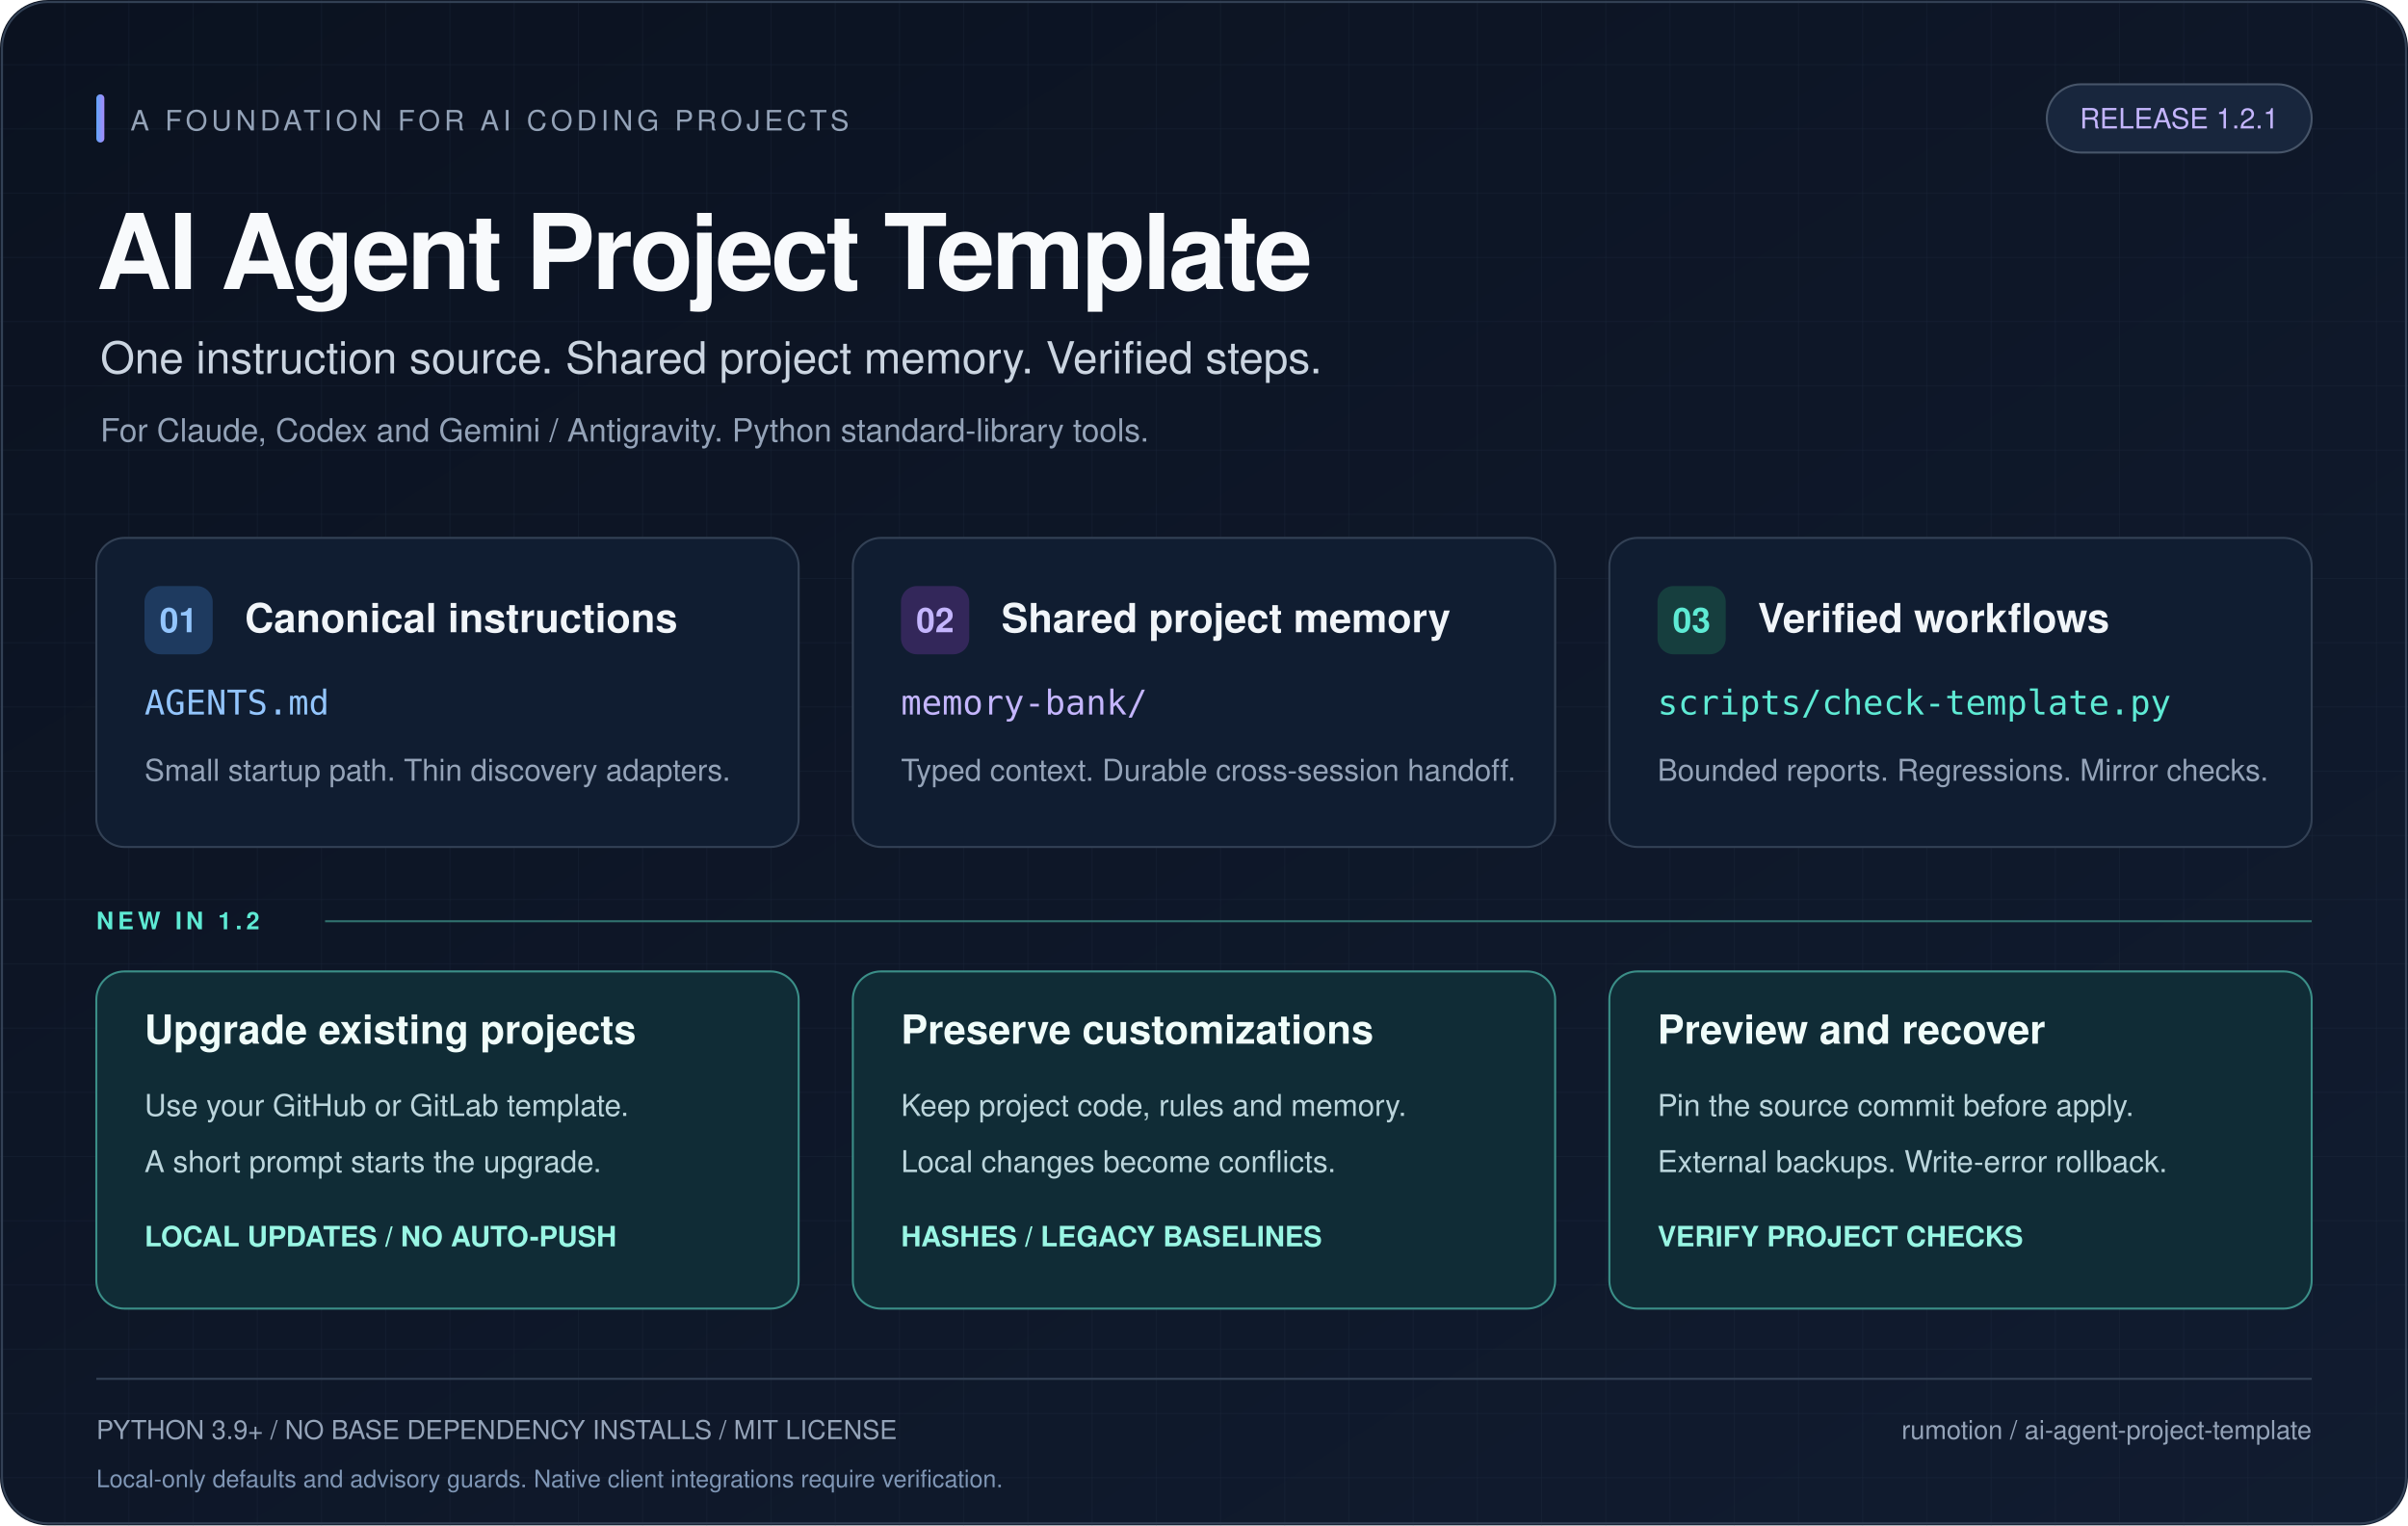
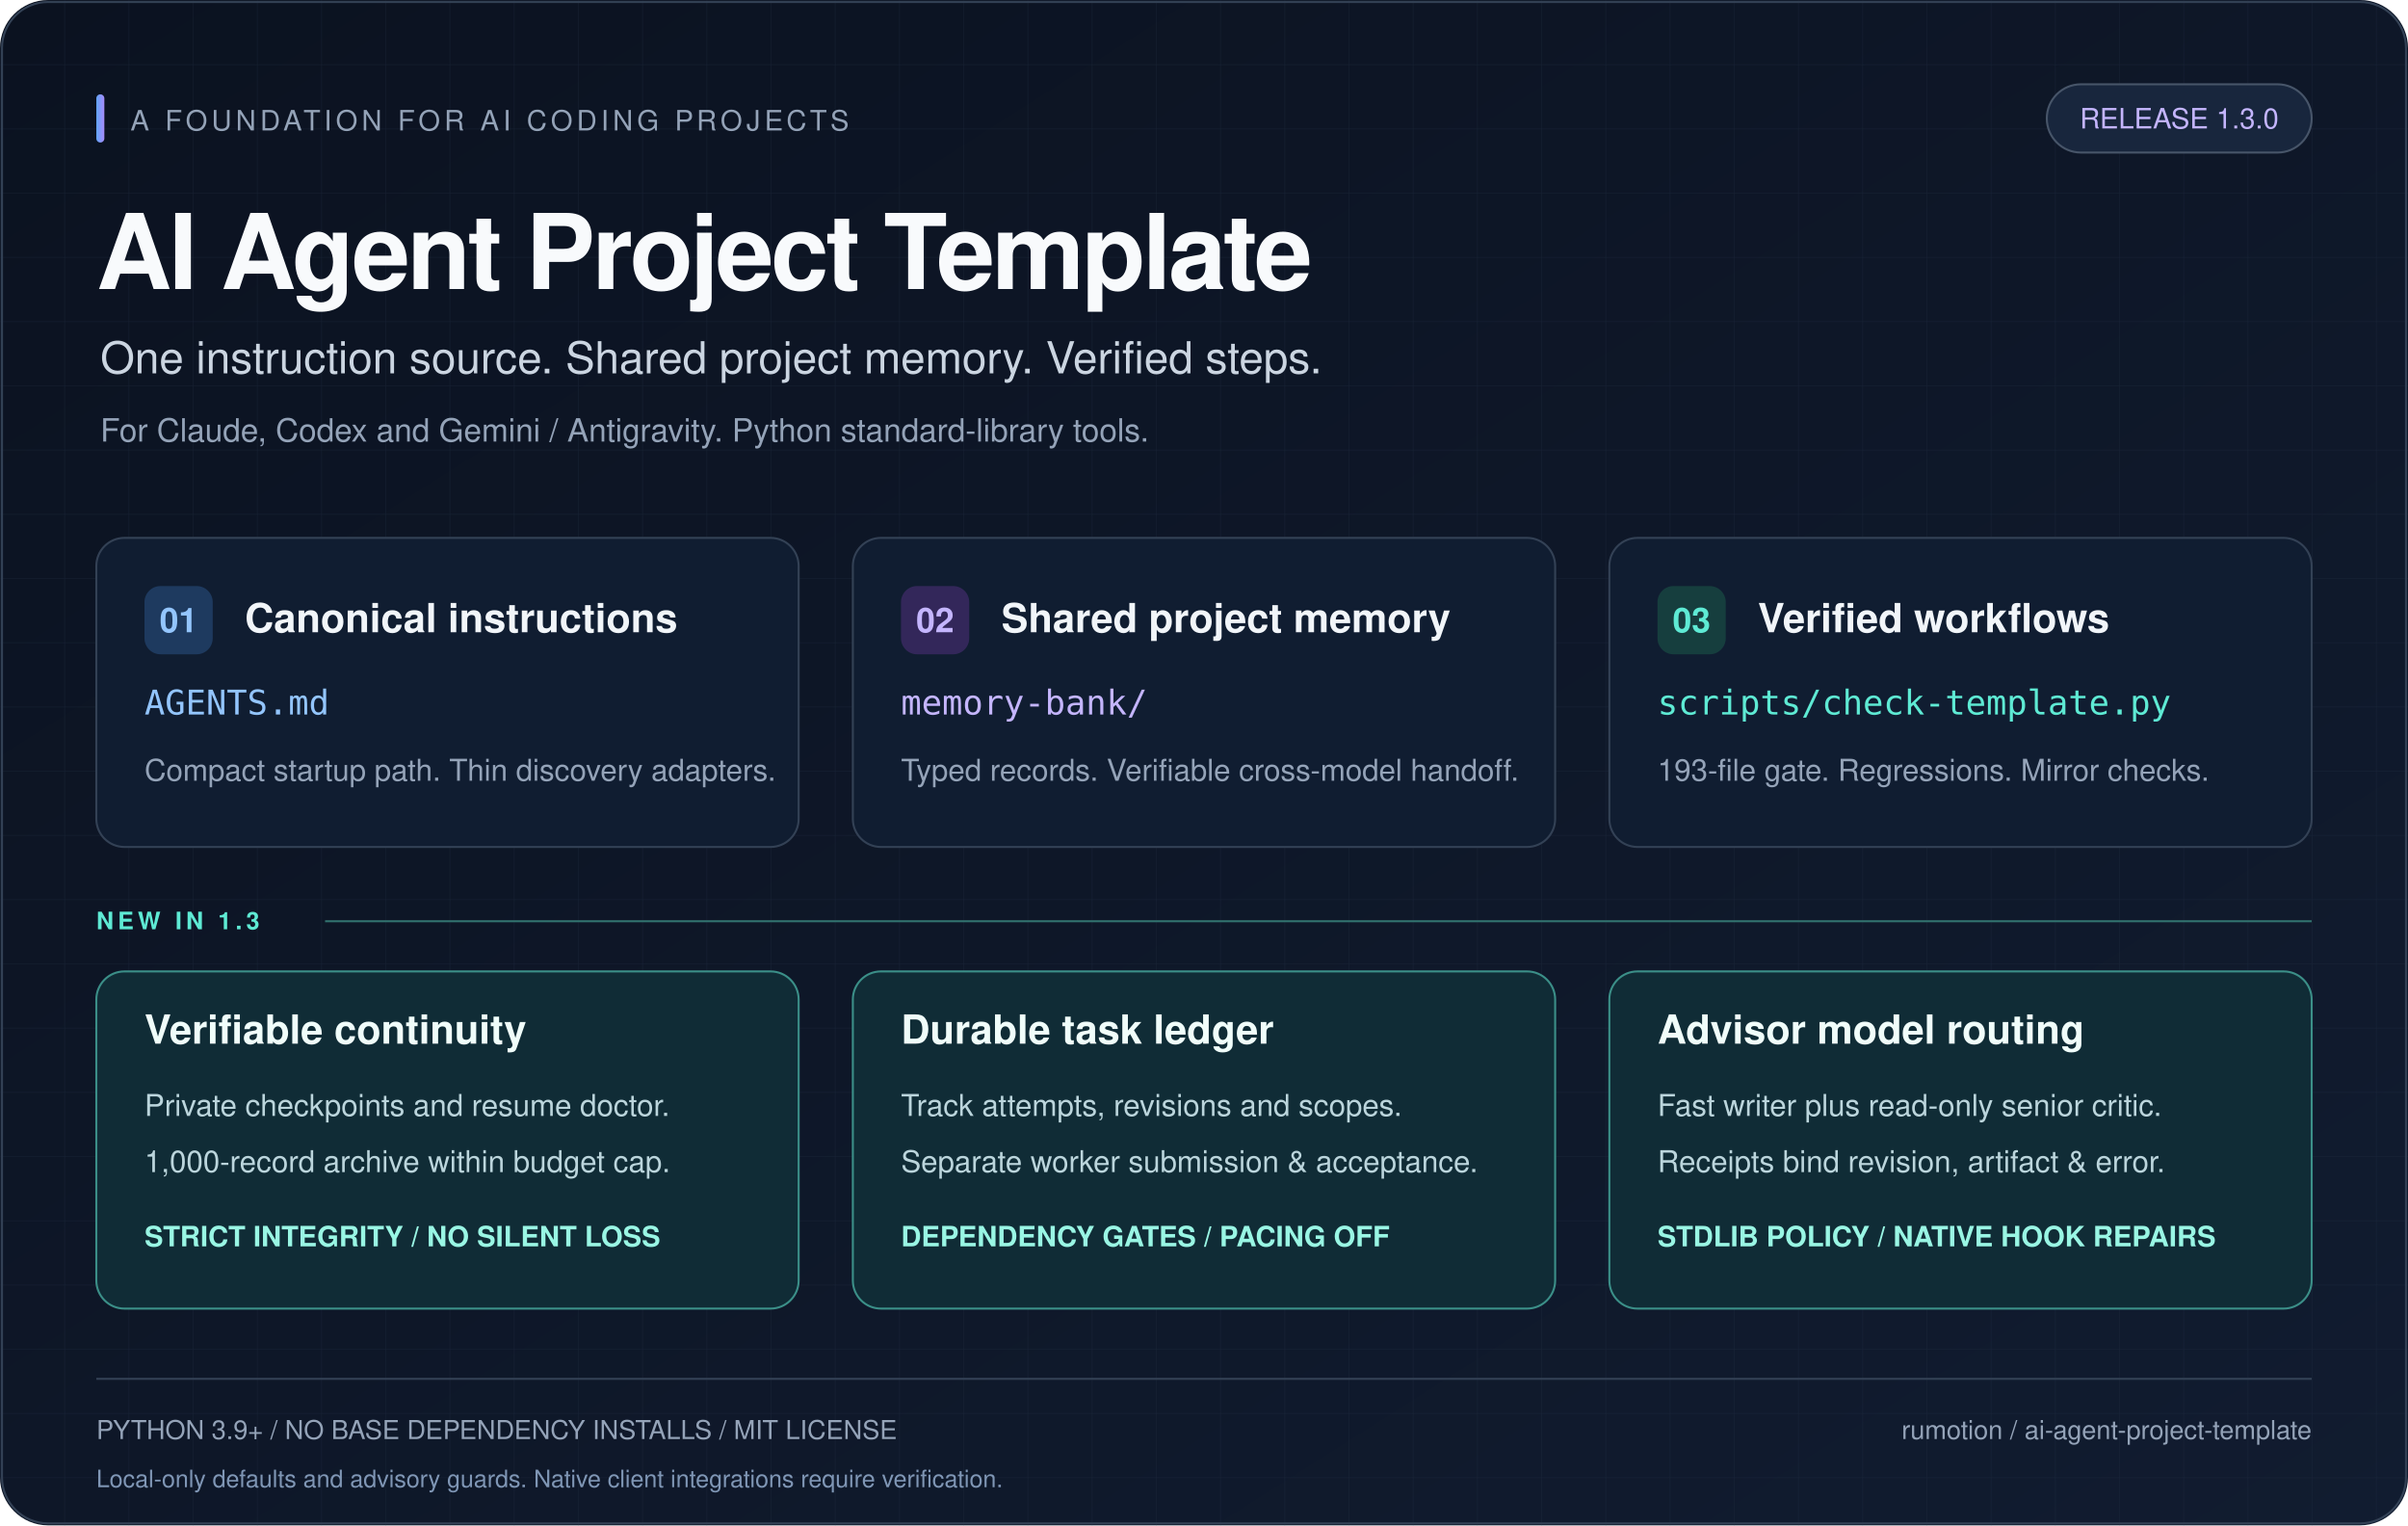
<svg xmlns="http://www.w3.org/2000/svg" width="1200" height="760" viewBox="0 0 1200 760" role="img" aria-labelledby="title desc">
  <defs>
    <linearGradient id="bg" x2="1" y2="1">
      <stop stop-color="#0b1220" />
      <stop offset="1" stop-color="#111c30" />
    </linearGradient>
    <linearGradient id="accent" x2="1">
      <stop stop-color="#60a5fa" />
      <stop offset="1" stop-color="#a78bfa" />
    </linearGradient>
    <pattern id="grid" width="32" height="32" patternUnits="userSpaceOnUse">
      <path d="M 32 0 L 0 0 0 32" fill="none" stroke="#273449" stroke-width=".5" />
    </pattern>
  </defs>
  <rect width="1200" height="760" rx="24" fill="url(#bg)" />
  <rect width="1200" height="760" rx="24" fill="url(#grid)" opacity=".4" />
  <rect x="1" y="1" width="1198" height="758" rx="23" fill="none" stroke="#334155" />
  <rect x="48" y="47" width="4" height="24" rx="2" fill="url(#accent)" />
  <g font-family="Segoe UI, Helvetica, Arial, sans-serif">
    <text x="65" y="65" fill="#94a3b8" font-size="14" letter-spacing="2">A FOUNDATION FOR AI CODING PROJECTS</text>
    <rect x="1020" y="42" width="132" height="34" rx="17" fill="#18263d" stroke="#475569" />
-     <text x="1086" y="64" text-anchor="middle" fill="#c4b5fd" font-size="14">RELEASE 1.2.1</text>
+     <text x="1086" y="64" text-anchor="middle" fill="#c4b5fd" font-size="14">RELEASE 1.3.0</text>
    <text x="48" y="144" fill="#f8fafc" font-size="52" font-weight="700" letter-spacing="-1.5">AI Agent Project Template</text>
    <text x="50" y="186" fill="#cbd5e1" font-size="22">One instruction source. Shared project memory. Verified steps.</text>
    <text x="50" y="220" fill="#94a3b8" font-size="16">For Claude, Codex and Gemini / Antigravity. Python standard-library tools.</text>
    <g transform="translate(48,268)">
      <rect width="350" height="154" rx="14" fill="#101d31" stroke="#334155" />
      <rect x="24" y="24" width="34" height="34" rx="8" fill="#1e3a5f" />
      <text x="41" y="47" text-anchor="middle" fill="#93c5fd" font-size="17" font-weight="700">01</text>
      <text x="74" y="47" fill="#f1f5f9" font-size="20" font-weight="600">Canonical instructions</text>
      <text x="24" y="88" fill="#93c5fd" font-family="Consolas, monospace" font-size="17">AGENTS.md</text>
-       <text x="24" y="121" fill="#94a3b8" font-size="15">Small startup path. Thin discovery adapters.</text>
+       <text x="24" y="121" fill="#94a3b8" font-size="15">Compact startup path. Thin discovery adapters.</text>
    </g>
    <g transform="translate(425,268)">
      <rect width="350" height="154" rx="14" fill="#101d31" stroke="#334155" />
      <rect x="24" y="24" width="34" height="34" rx="8" fill="#33275a" />
      <text x="41" y="47" text-anchor="middle" fill="#c4b5fd" font-size="17" font-weight="700">02</text>
      <text x="74" y="47" fill="#f1f5f9" font-size="20" font-weight="600">Shared project memory</text>
      <text x="24" y="88" fill="#c4b5fd" font-family="Consolas, monospace" font-size="17">memory-bank/</text>
-       <text x="24" y="121" fill="#94a3b8" font-size="15">Typed context. Durable cross-session handoff.</text>
+       <text x="24" y="121" fill="#94a3b8" font-size="15">Typed records. Verifiable cross-model handoff.</text>
    </g>
    <g transform="translate(802,268)">
      <rect width="350" height="154" rx="14" fill="#101d31" stroke="#334155" />
      <rect x="24" y="24" width="34" height="34" rx="8" fill="#163e3e" />
      <text x="41" y="47" text-anchor="middle" fill="#5eead4" font-size="17" font-weight="700">03</text>
      <text x="74" y="47" fill="#f1f5f9" font-size="20" font-weight="600">Verified workflows</text>
      <text x="24" y="88" fill="#5eead4" font-family="Consolas, monospace" font-size="17">scripts/check-template.py</text>
-       <text x="24" y="121" fill="#94a3b8" font-size="15">Bounded reports. Regressions. Mirror checks.</text>
+       <text x="24" y="121" fill="#94a3b8" font-size="15">193-file gate. Regressions. Mirror checks.</text>
    </g>
-     <text x="48" y="463" fill="#5eead4" font-size="12" font-weight="700" letter-spacing="2">NEW IN 1.2</text>
+     <text x="48" y="463" fill="#5eead4" font-size="12" font-weight="700" letter-spacing="2">NEW IN 1.3</text>
    <path d="M162 459H1152" stroke="#31726f" />
-     <g transform="translate(48,484)" data-card="pacing">
+     <g transform="translate(48,484)" data-card="continuity">
      <rect width="350" height="168" rx="14" fill="#102c36" stroke="#3b8f88" />
-       <text x="24" y="36" fill="#f0fdfa" font-size="20" font-weight="600">Upgrade existing projects</text>
-       <text x="24" y="72" fill="#bbd5dc" font-size="15">Use your GitHub or GitLab template.</text>
-       <text x="24" y="100" fill="#bbd5dc" font-size="15">A short prompt starts the upgrade.</text>
-       <text x="24" y="137" fill="#99f6e4" font-size="14" font-weight="600">LOCAL UPDATES / NO AUTO-PUSH</text>
+       <text x="24" y="36" fill="#f0fdfa" font-size="20" font-weight="600">Verifiable continuity</text>
+       <text x="24" y="72" fill="#bbd5dc" font-size="15">Private checkpoints and resume doctor.</text>
+       <text x="24" y="100" fill="#bbd5dc" font-size="15">1,000-record archive within budget cap.</text>
+       <text x="24" y="137" fill="#99f6e4" font-size="14" font-weight="600">STRICT INTEGRITY / NO SILENT LOSS</text>
    </g>
-     <g transform="translate(425,484)" data-card="skills">
+     <g transform="translate(425,484)" data-card="tasks">
      <rect width="350" height="168" rx="14" fill="#102c36" stroke="#3b8f88" />
-       <text x="24" y="36" fill="#f0fdfa" font-size="20" font-weight="600">Preserve customizations</text>
-       <text x="24" y="72" fill="#bbd5dc" font-size="15">Keep project code, rules and memory.</text>
-       <text x="24" y="100" fill="#bbd5dc" font-size="15">Local changes become conflicts.</text>
-       <text x="24" y="137" fill="#99f6e4" font-size="14" font-weight="600">HASHES / LEGACY BASELINES</text>
+       <text x="24" y="36" fill="#f0fdfa" font-size="20" font-weight="600">Durable task ledger</text>
+       <text x="24" y="72" fill="#bbd5dc" font-size="15">Track attempts, revisions and scopes.</text>
+       <text x="24" y="100" fill="#bbd5dc" font-size="15">Separate worker submission &amp; acceptance.</text>
+       <text x="24" y="137" fill="#99f6e4" font-size="14" font-weight="600">DEPENDENCY GATES / PACING OFF</text>
    </g>
-     <g transform="translate(802,484)" data-card="starters">
+     <g transform="translate(802,484)" data-card="routing">
      <rect width="350" height="168" rx="14" fill="#102c36" stroke="#3b8f88" />
-       <text x="24" y="36" fill="#f0fdfa" font-size="20" font-weight="600">Preview and recover</text>
-       <text x="24" y="72" fill="#bbd5dc" font-size="15">Pin the source commit before apply.</text>
-       <text x="24" y="100" fill="#bbd5dc" font-size="15">External backups. Write-error rollback.</text>
-       <text x="24" y="137" fill="#99f6e4" font-size="14" font-weight="600">VERIFY PROJECT CHECKS</text>
+       <text x="24" y="36" fill="#f0fdfa" font-size="20" font-weight="600">Advisor model routing</text>
+       <text x="24" y="72" fill="#bbd5dc" font-size="15">Fast writer plus read-only senior critic.</text>
+       <text x="24" y="100" fill="#bbd5dc" font-size="15">Receipts bind revision, artifact &amp; error.</text>
+       <text x="24" y="137" fill="#99f6e4" font-size="14" font-weight="600">STDLIB POLICY / NATIVE HOOK REPAIRS</text>
    </g>
    <path d="M48 687H1152" stroke="#334155" />
    <text x="48" y="717" fill="#94a3b8" font-size="13">PYTHON 3.9+ / NO BASE DEPENDENCY INSTALLS / MIT LICENSE</text>
    <text x="1152" y="717" text-anchor="end" fill="#94a3b8" font-size="13">rumotion / ai-agent-project-template</text>
    <text x="48" y="741" fill="#7f96b5" font-size="12">Local-only defaults and advisory guards. Native client integrations require verification.</text>
  </g>
</svg>
